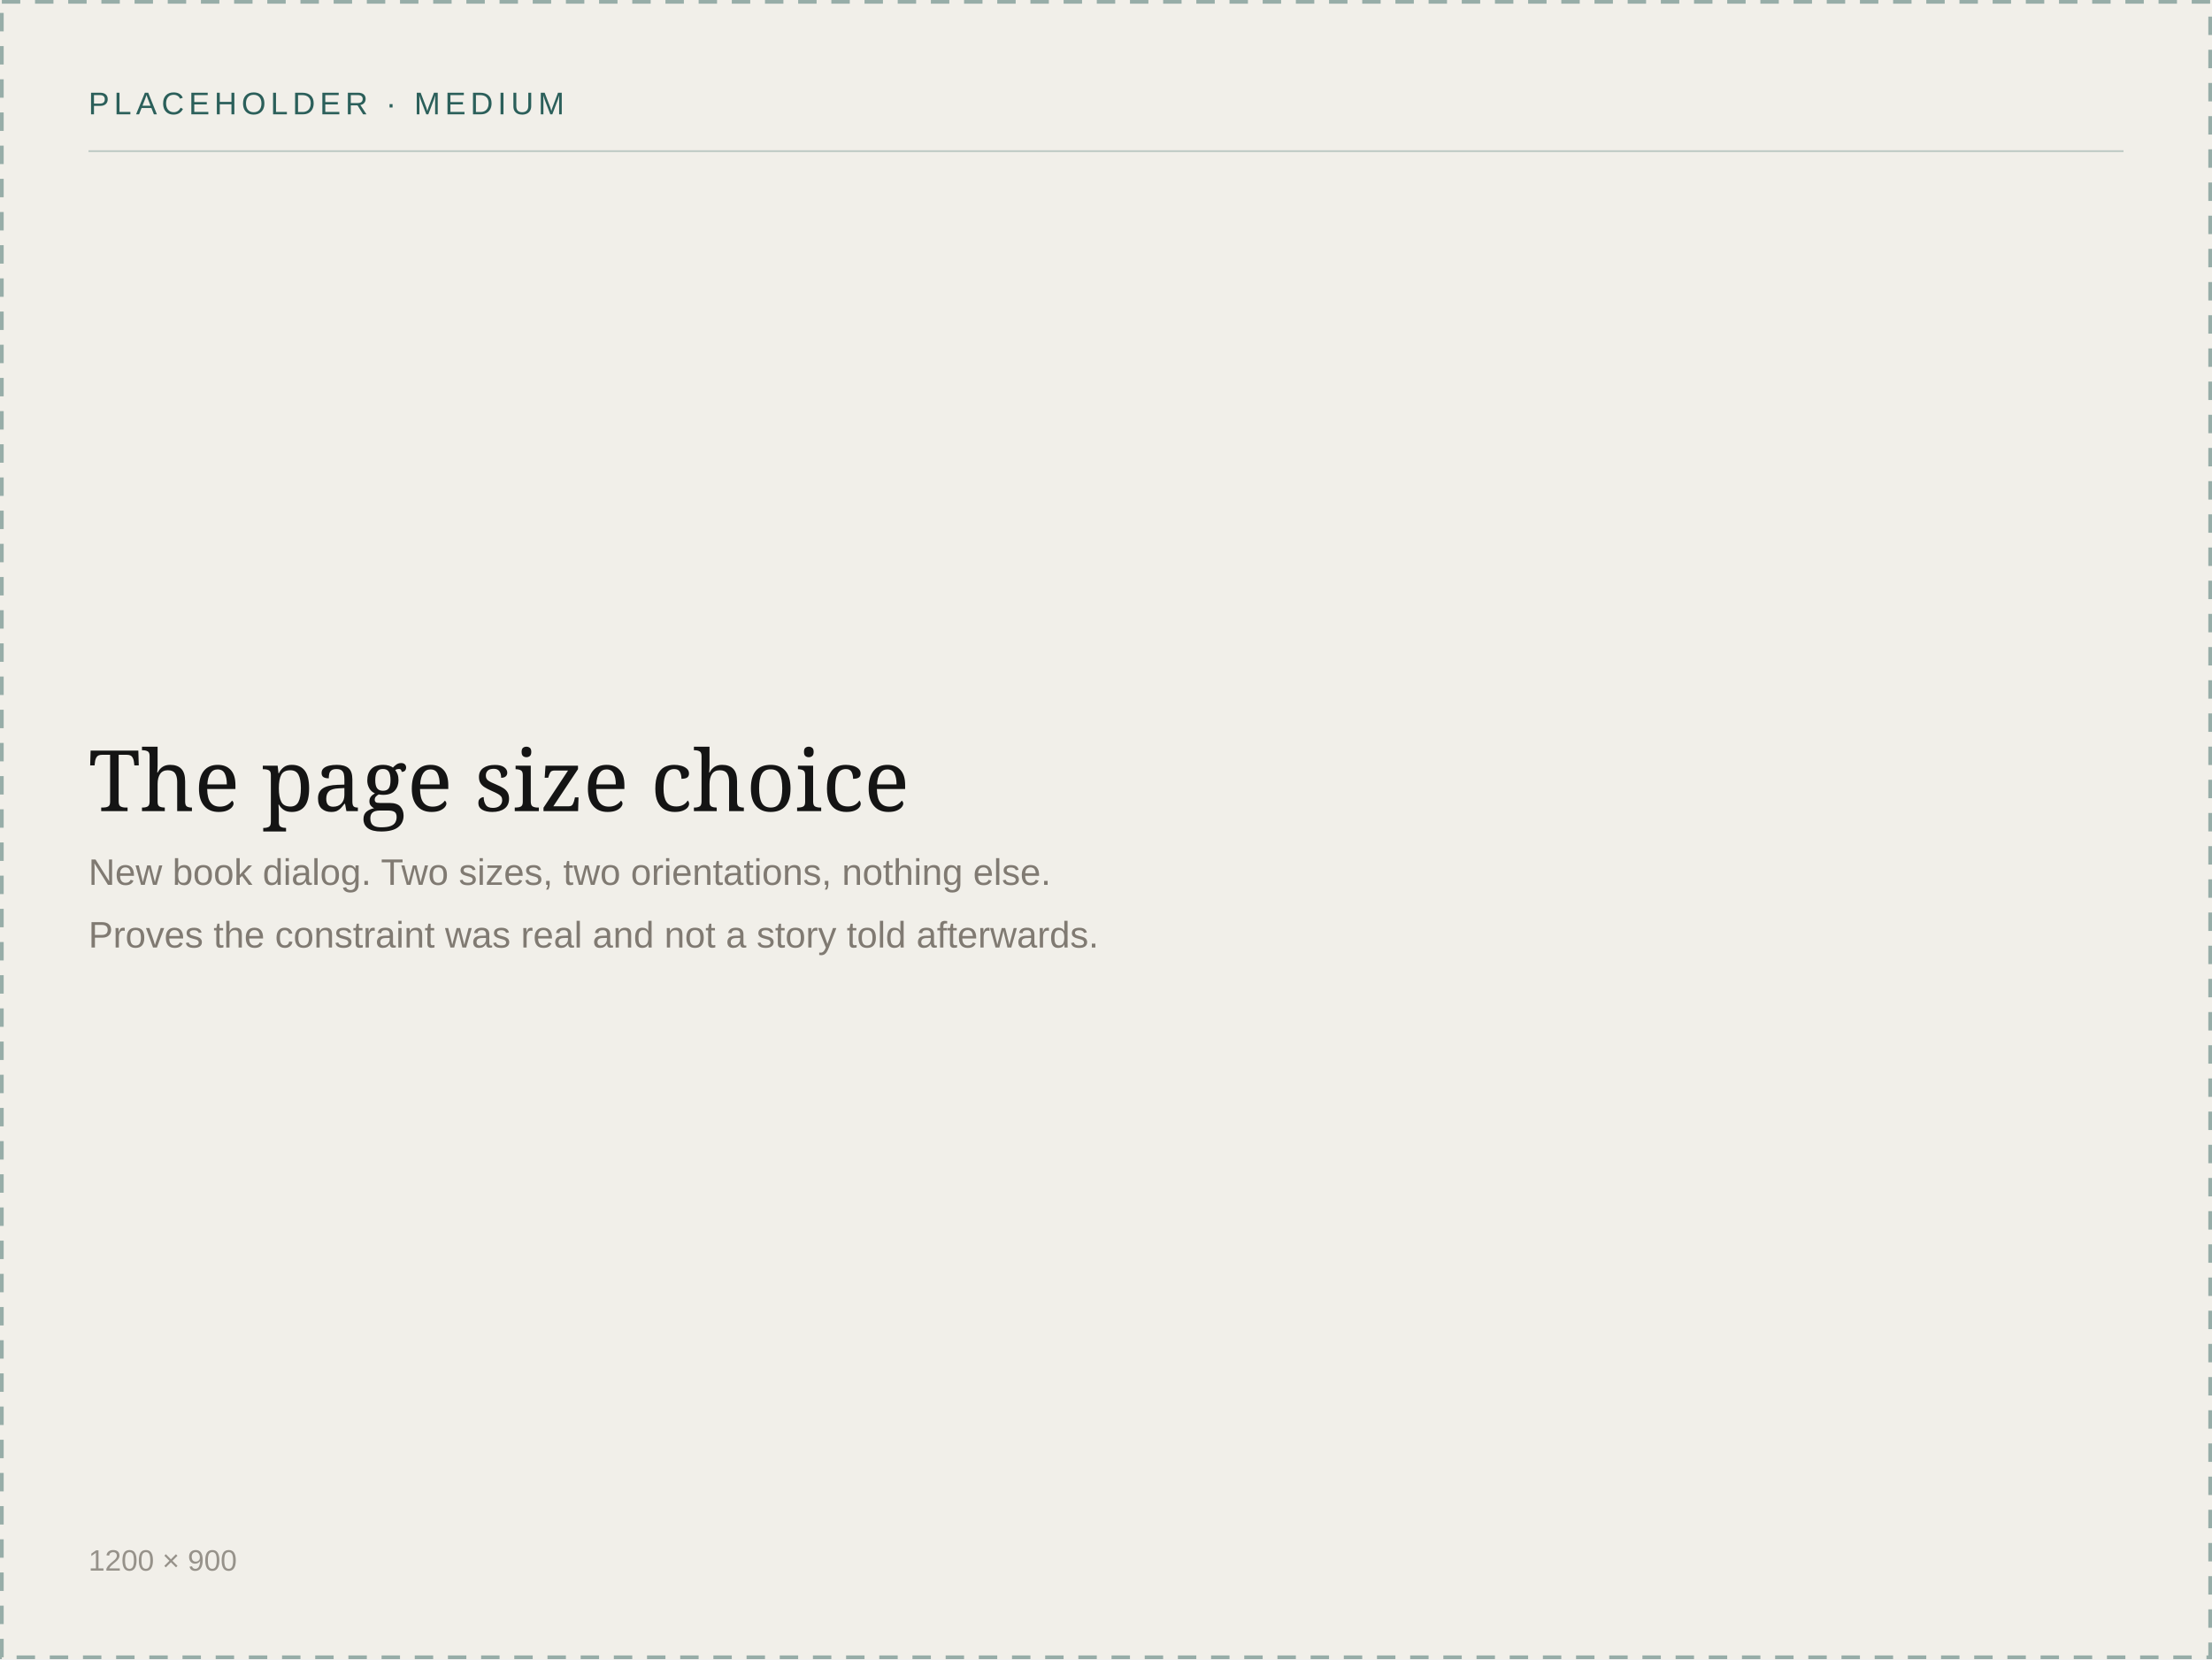
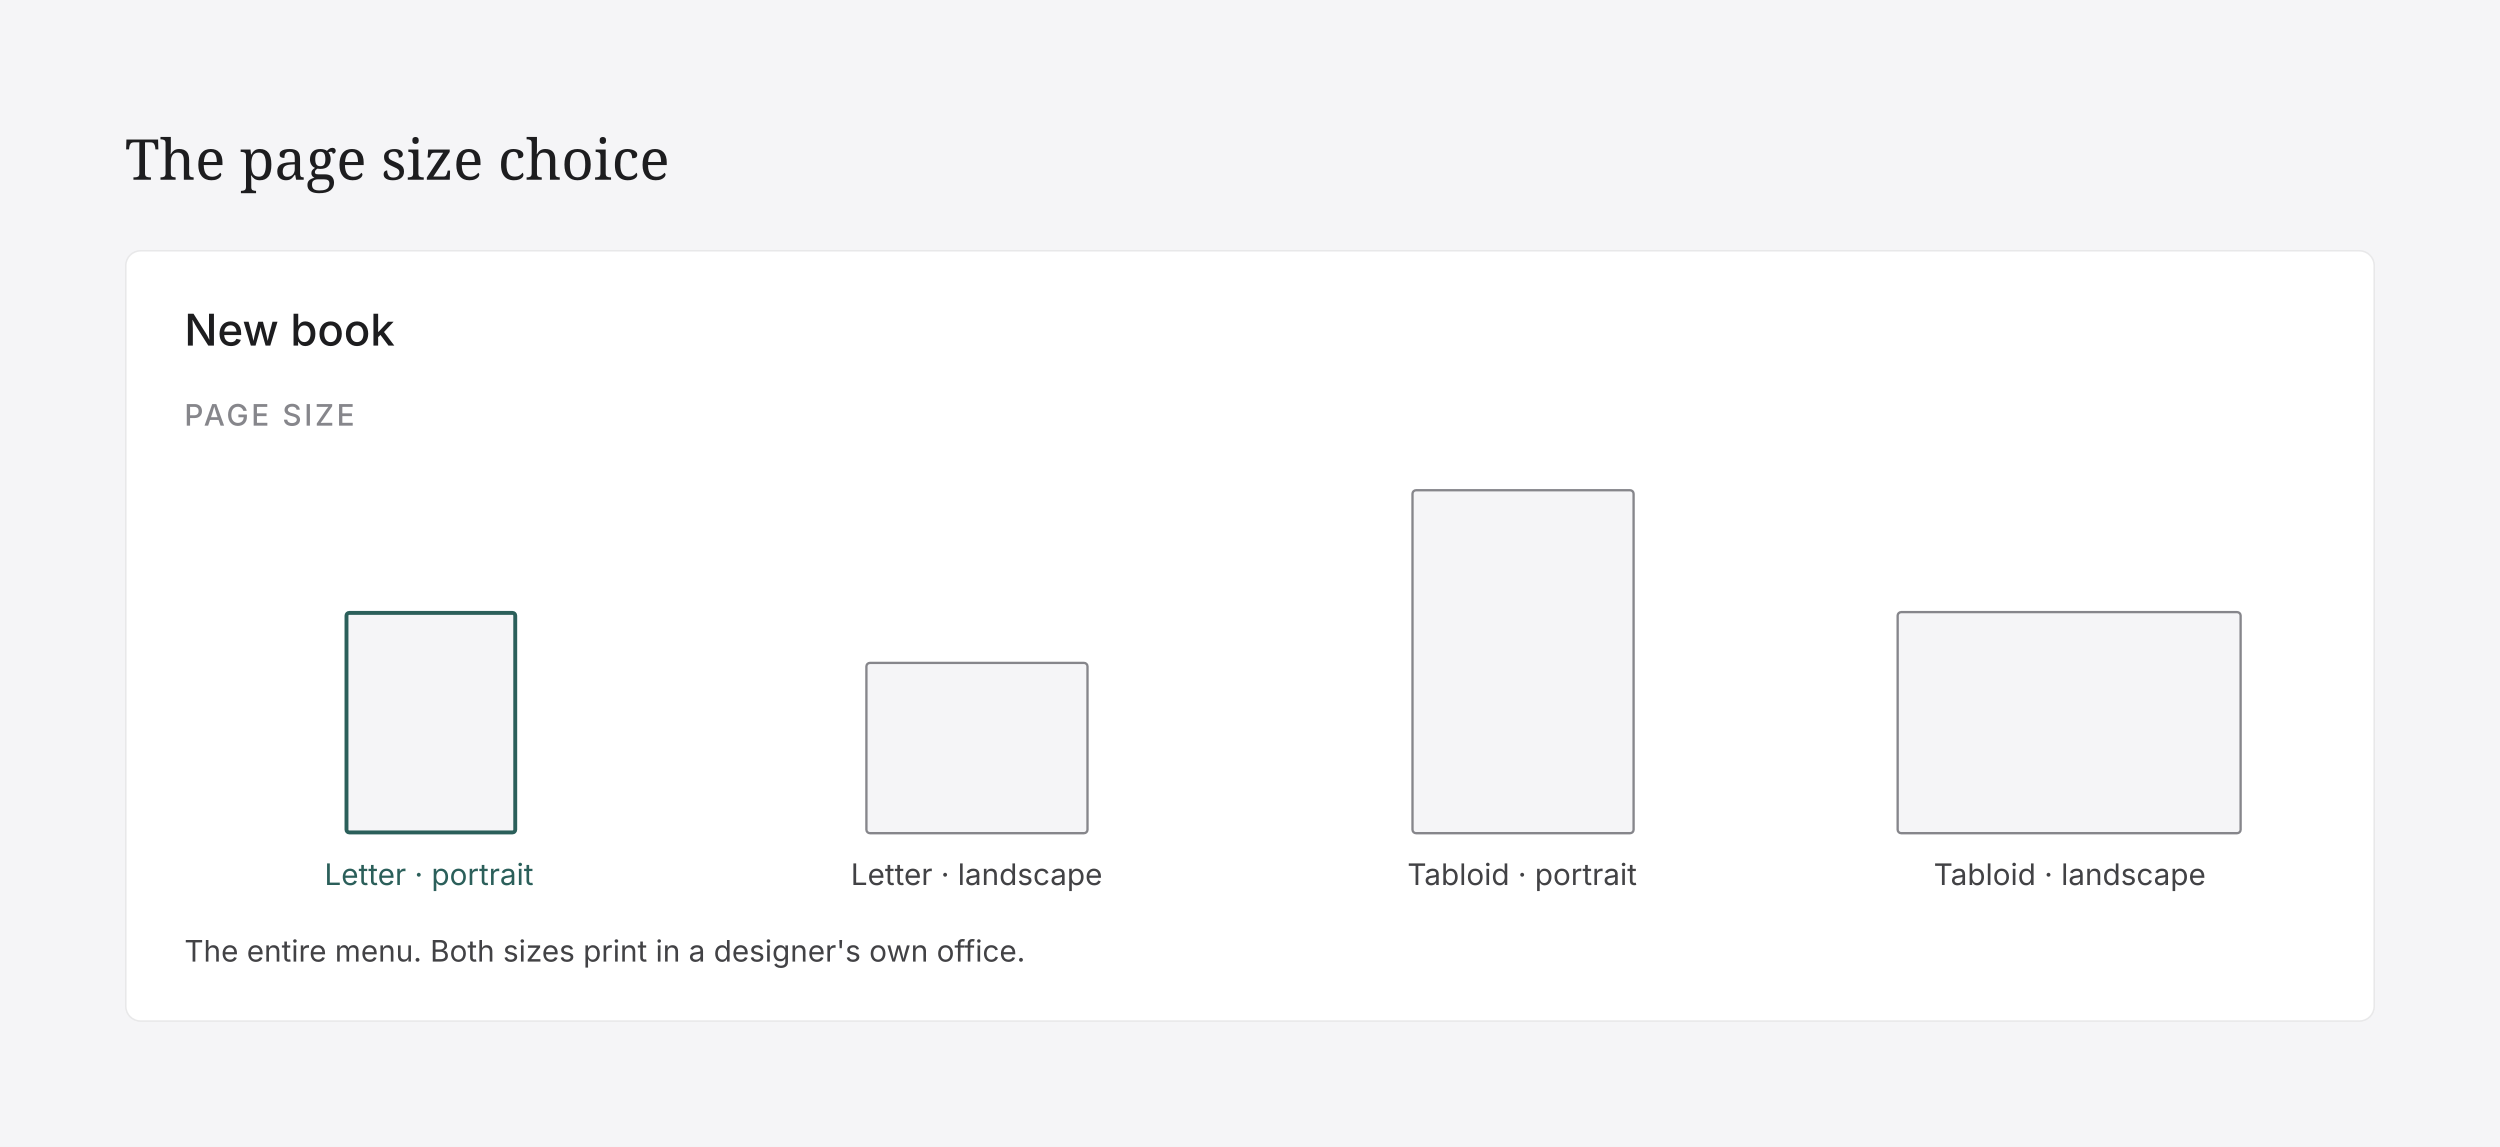
- <svg xmlns="http://www.w3.org/2000/svg" viewBox="0 0 1200 900" width="1200" height="900">
-   <rect width="1200" height="900" fill="#F1EFE9" />
-   <rect x="1" y="1" width="1198" height="898" fill="none" stroke="#2B5F5A" stroke-opacity=".45" stroke-width="2" stroke-dasharray="10 8" />
-   <text x="48" y="62" font-family="Helvetica Neue, Arial, sans-serif" font-size="17" letter-spacing="2.5" fill="#2B5F5A">PLACEHOLDER · MEDIUM</text>
-   <line x1="48" y1="82" x2="1152" y2="82" stroke="#2B5F5A" stroke-opacity=".25" stroke-width="1" />
-   <text x="48" y="440.0" font-family="Georgia, serif" font-size="46" fill="#141414">The page size choice</text>
-   <text x="48" y="480.0" font-family="Helvetica Neue, Arial, sans-serif" font-size="20" fill="#807A72">New book dialog. Two sizes, two orientations, nothing else.</text>
-   <text x="48" y="514.0" font-family="Helvetica Neue, Arial, sans-serif" font-size="20" fill="#807A72">Proves the constraint was real and not a story told afterwards.</text>
-   <text x="48" y="852" font-family="Helvetica Neue, Arial, sans-serif" font-size="16" fill="#807A72" opacity=".8">1200 × 900</text>
+ <svg xmlns="http://www.w3.org/2000/svg" width="1600" height="734" viewBox="0 0 1600 734" fill="none">
+   <rect width="1600" height="734" fill="#F5F5F7" />
+   <text fill="#1D1D1F" style="white-space: pre" xml:space="preserve" font-family="Fraunces, Georgia, serif" font-size="36">
+     <tspan x="80" y="115.014">The page size choice</tspan>
+   </text>
+   <path d="M80 170C80 164.477 84.477 160 90 160H1510C1515.52 160 1520 164.477 1520 170V644C1520 649.523 1515.52 654 1510 654H90C84.477 654 80 649.523 80 644V170Z" fill="white" />
+   <path d="M90 160.5H1510C1515.25 160.5 1519.5 164.753 1519.5 170V644C1519.5 649.247 1515.25 653.5 1510 653.5H90C84.753 653.5 80.5 649.247 80.5 644V170C80.5 164.753 84.753 160.5 90 160.5Z" stroke="#1D1D1F" stroke-opacity="0.1" />
+   <text fill="#1D1D1F" style="white-space: pre" xml:space="preserve" font-family="Inter Tight, Inter, system-ui, sans-serif" font-size="28" font-weight="500">
+     <tspan x="118" y="221.182">New book</tspan>
+   </text>
+   <text fill="#86868B" style="white-space: pre" xml:space="preserve" font-family="Inter Tight, Inter, system-ui, sans-serif" font-size="19" font-weight="500" letter-spacing="1.7px">
+     <tspan x="118" y="272.409">PAGE SIZE</tspan>
+   </text>
+   <rect x="221.75" y="392.25" width="108" height="140.5" rx="1.75" fill="#F5F5F7" stroke="#2B5F5A" stroke-width="2.5" />
+   <text fill="#2B5F5A" style="white-space: pre" xml:space="preserve" font-family="Inter Tight, Inter, system-ui, sans-serif" font-size="19">
+     <tspan x="207.645" y="566.409">Letter · portrait</tspan>
+   </text>
+   <rect x="554.5" y="424.25" width="141.5" height="109" rx="2.25" fill="#F5F5F7" stroke="#86868B" stroke-width="1.5" />
+   <text fill="#424245" style="white-space: pre" xml:space="preserve" font-family="Inter Tight, Inter, system-ui, sans-serif" font-size="19">
+     <tspan x="544.5" y="566.409">Letter · landscape</tspan>
+   </text>
+   <rect x="904" y="313.75" width="141.5" height="219.5" rx="2.25" fill="#F5F5F7" stroke="#86868B" stroke-width="1.5" />
+   <text fill="#424245" style="white-space: pre" xml:space="preserve" font-family="Inter Tight, Inter, system-ui, sans-serif" font-size="19">
+     <tspan x="900.708" y="566.409">Tabloid · portrait</tspan>
+   </text>
+   <rect x="1214.5" y="391.75" width="219.5" height="141.5" rx="2.25" fill="#F5F5F7" stroke="#86868B" stroke-width="1.5" />
+   <text fill="#424245" style="white-space: pre" xml:space="preserve" font-family="Inter Tight, Inter, system-ui, sans-serif" font-size="19">
+     <tspan x="1237.56" y="566.409">Tabloid · landscape</tspan>
+   </text>
+   <text fill="#424245" style="white-space: pre" xml:space="preserve" font-family="Inter Tight, Inter, system-ui, sans-serif" font-size="19">
+     <tspan x="118" y="615.409">The entire menu. Both sizes print in a designer's own office.</tspan>
+   </text>
</svg>
